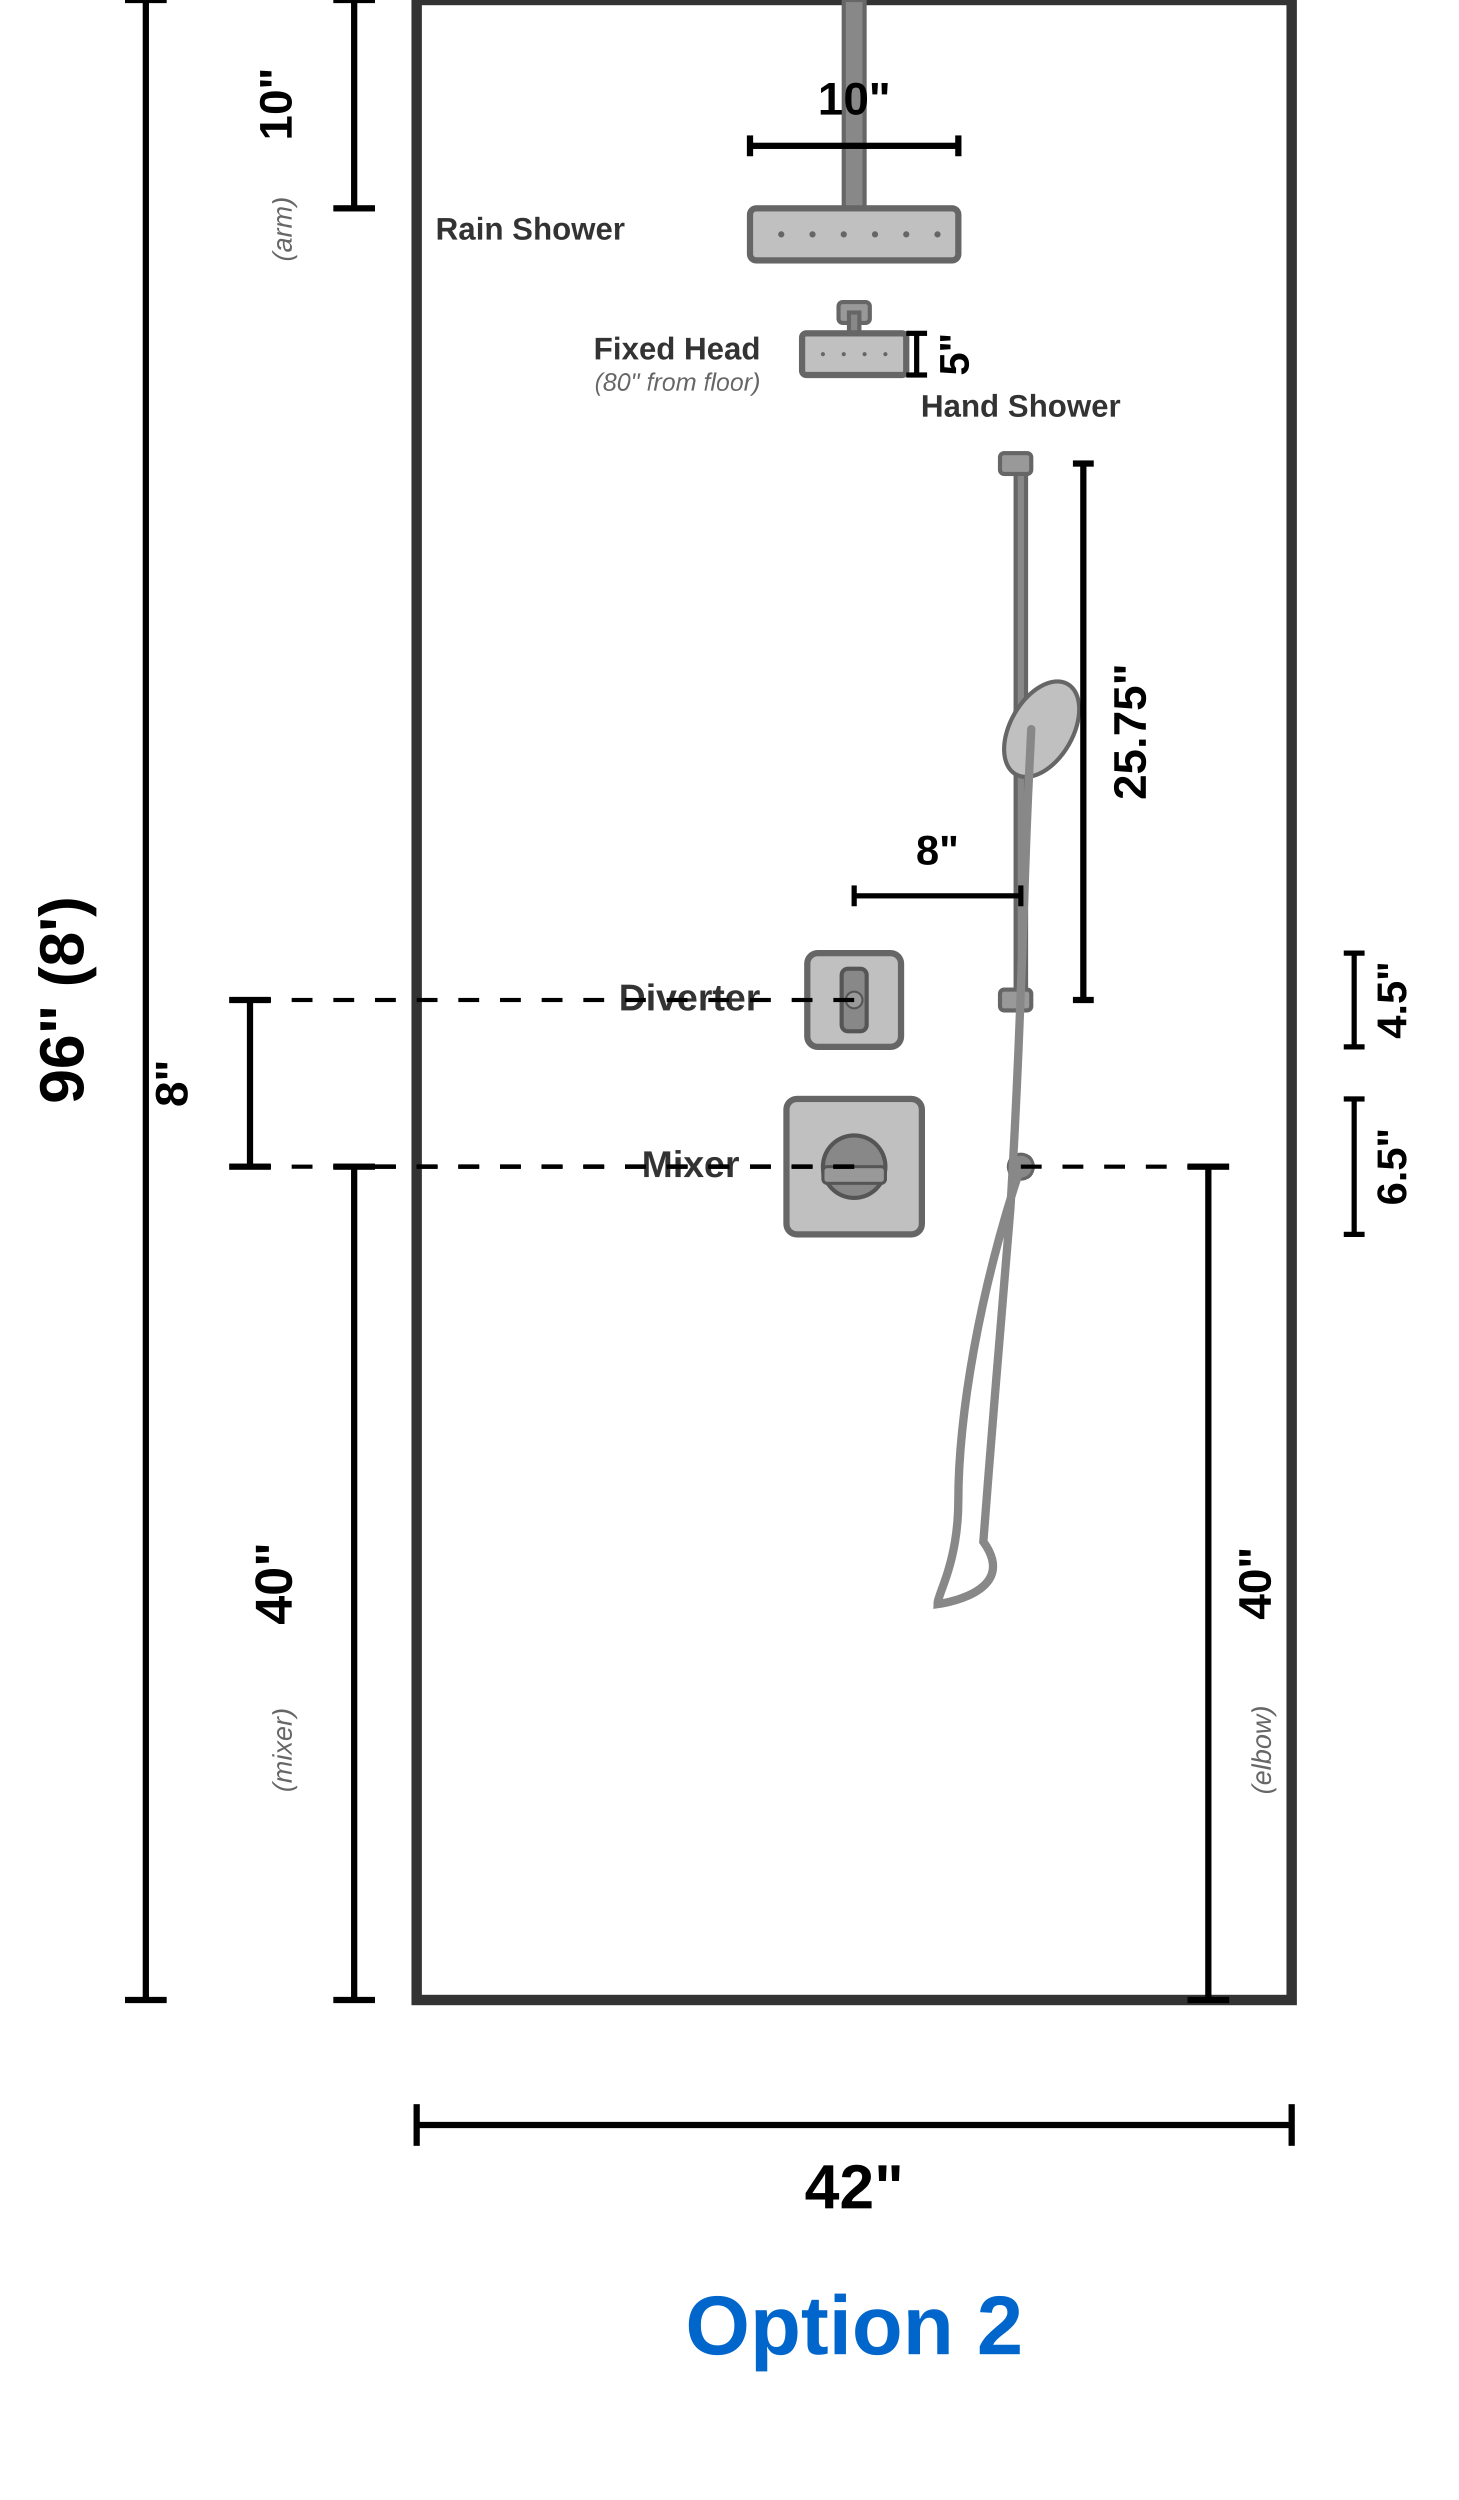
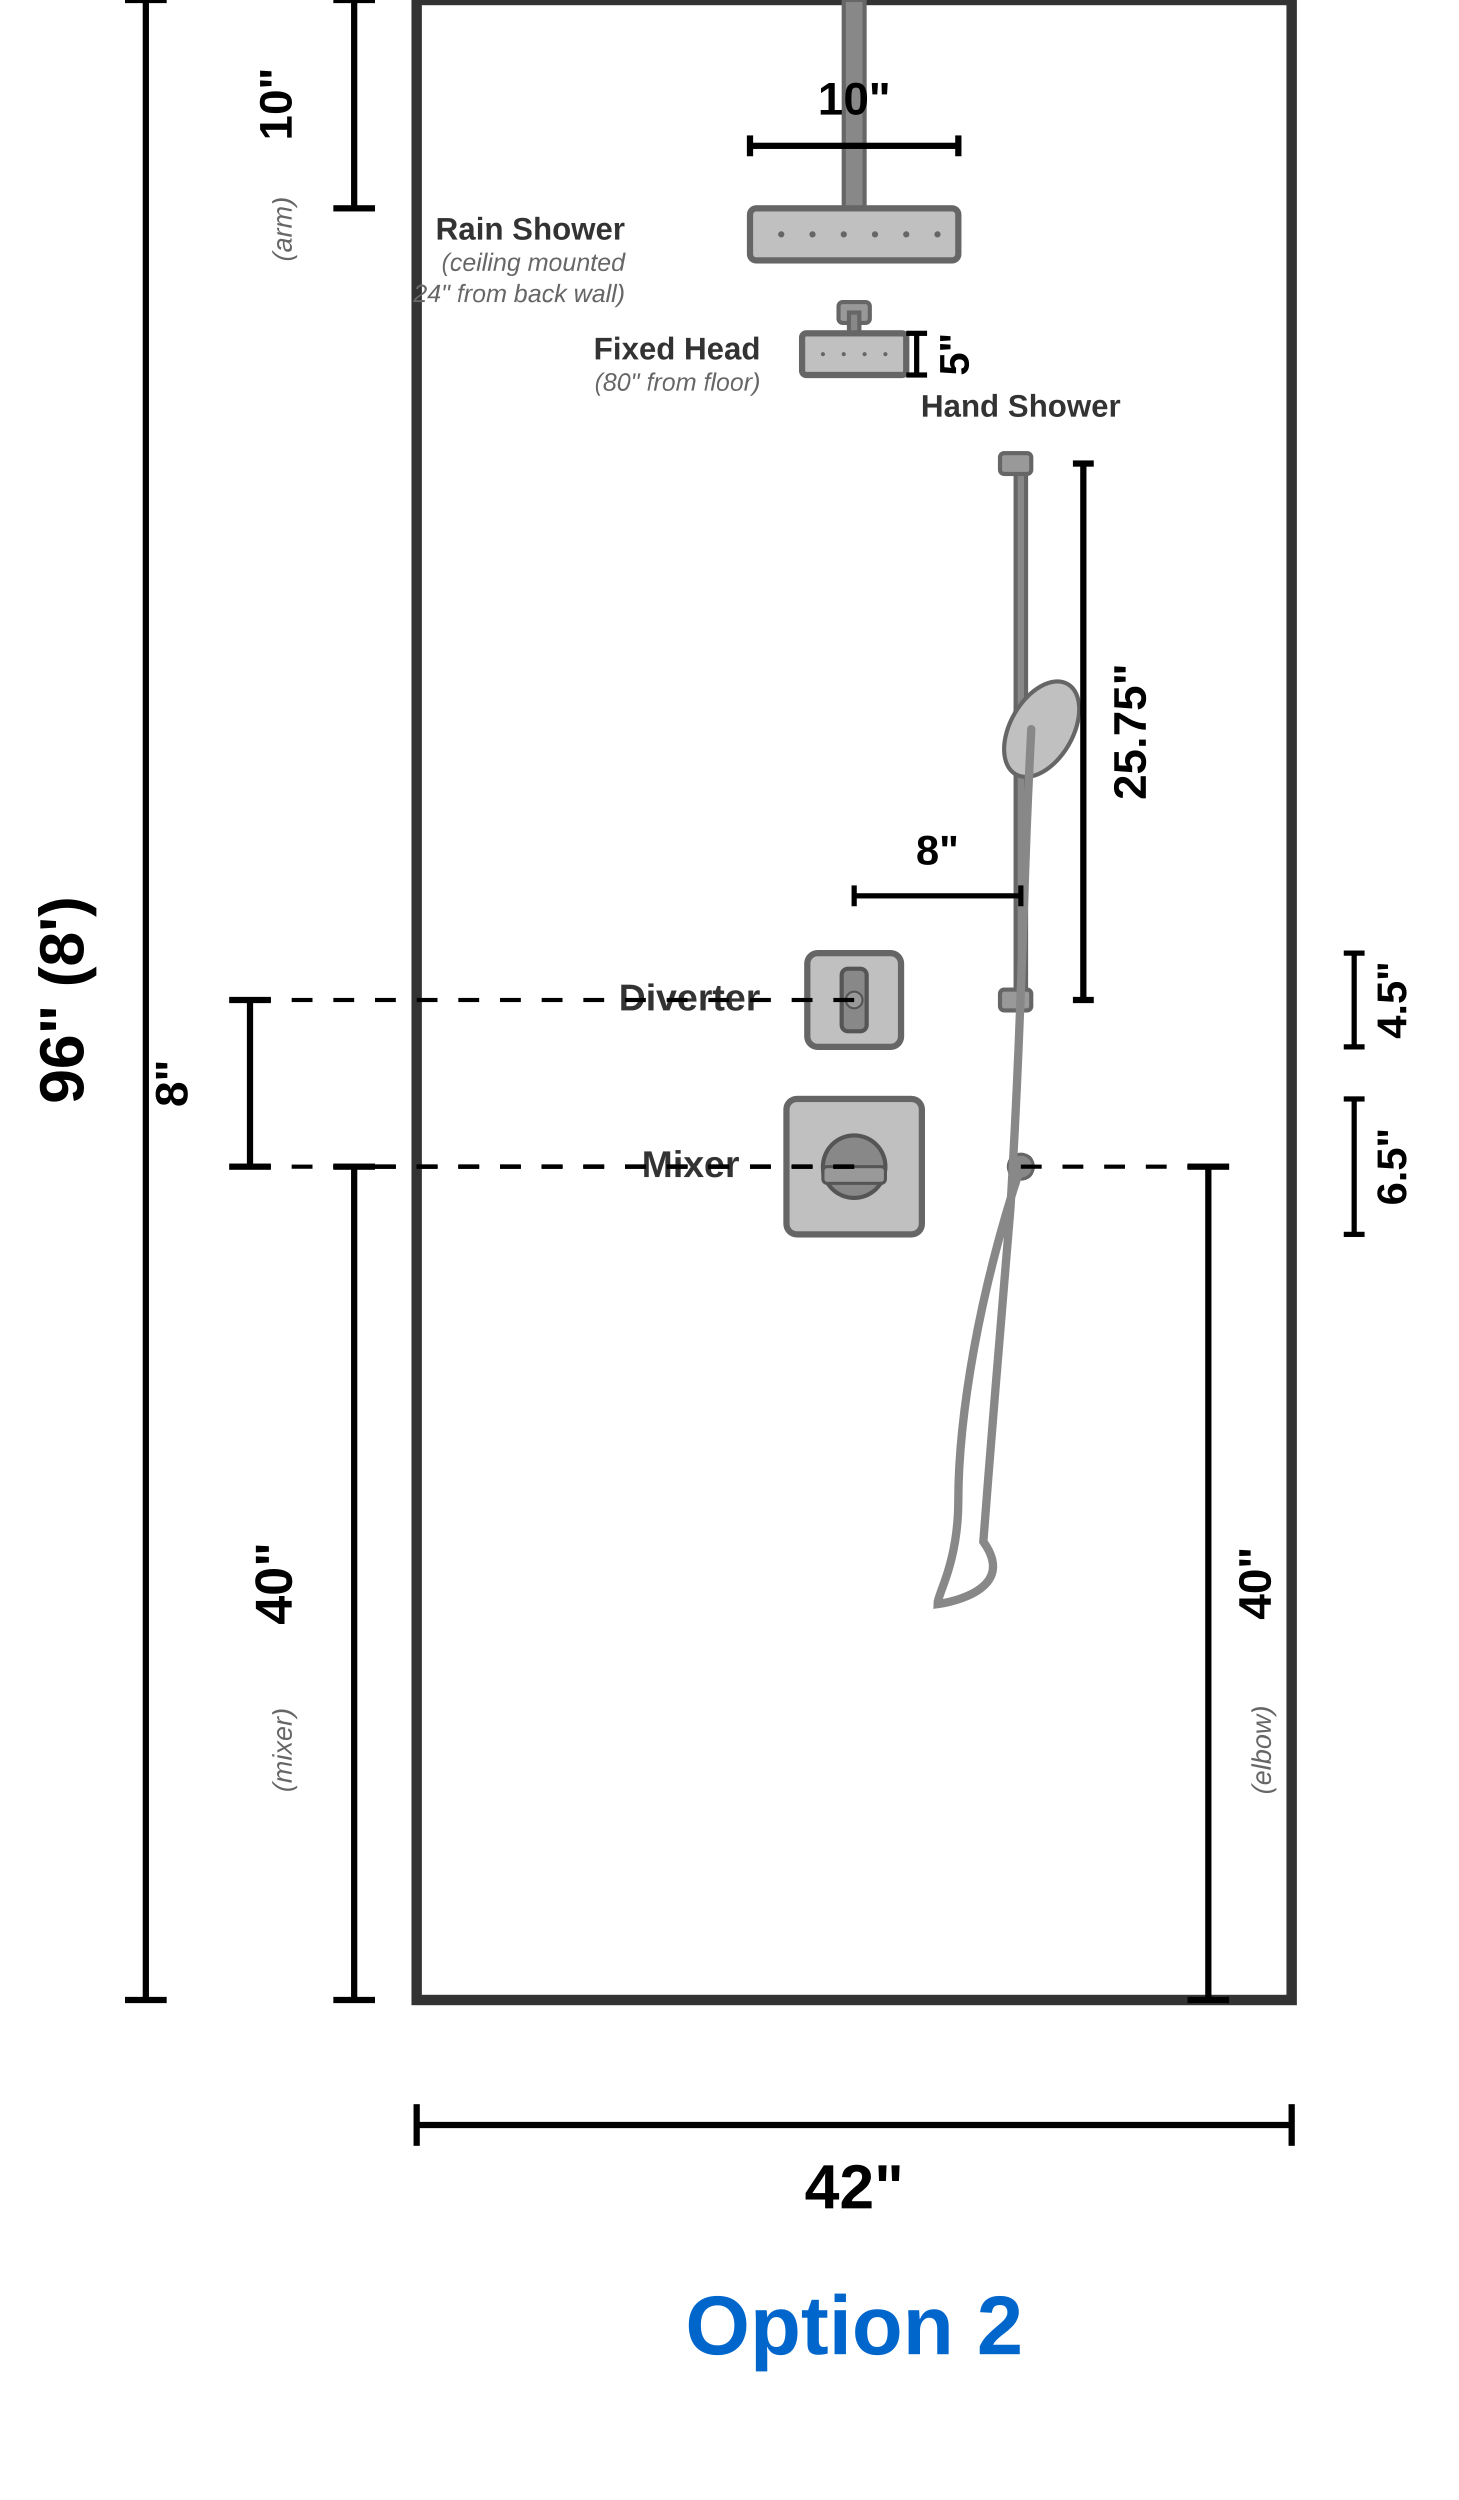
<svg xmlns="http://www.w3.org/2000/svg" viewBox="-20 0 70 120" style="border: 1px solid #ccc; background: white;">
  <rect x="0" y="0" width="42" height="96" fill="none" stroke="#333" stroke-width="0.5" />
  <rect x="17.75" y="52.75" width="6.5" height="6.5" fill="#c0c0c0" stroke="#666" stroke-width="0.3" rx="0.5" />
  <circle cx="21" cy="56" r="1.5" fill="#888" stroke="#555" stroke-width="0.2" />
  <rect x="19.5" y="56" width="3" height="0.8" fill="#999" stroke="#555" stroke-width="0.15" rx="0.2" />
  <text x="15.5" y="56.5" font-family="Arial, sans-serif" font-size="1.8" text-anchor="end" fill="#333" font-weight="bold">Mixer</text>
  <rect x="18.75" y="45.75" width="4.5" height="4.5" fill="#c0c0c0" stroke="#666" stroke-width="0.3" rx="0.5" />
  <rect x="20.4" y="46.5" width="1.2" height="3" fill="#888" stroke="#555" stroke-width="0.2" rx="0.3" />
  <circle cx="21" cy="48" r="0.4" fill="#999" stroke="#555" stroke-width="0.1" />
  <text x="16.5" y="48.5" font-family="Arial, sans-serif" font-size="1.8" text-anchor="end" fill="#333" font-weight="bold">Diverter</text>
  <rect x="28.75" y="22.25" width="0.5" height="25.75" fill="#888" stroke="#666" stroke-width="0.2" />
  <rect x="28" y="21.75" width="1.5" height="1" fill="#999" stroke="#666" stroke-width="0.2" rx="0.2" />
  <rect x="28" y="47.5" width="1.5" height="1" fill="#999" stroke="#666" stroke-width="0.2" rx="0.2" />
  <ellipse cx="30" cy="35" rx="1.5" ry="2.5" fill="#c0c0c0" stroke="#666" stroke-width="0.2" transform="rotate(30 30 35)" />
  <rect x="28.5" y="55.5" width="1" height="1" fill="#999" stroke="#666" stroke-width="0.2" rx="0.3" />
  <circle cx="29" cy="56" r="0.6" fill="#888" stroke="#666" stroke-width="0.15" />
  <path d="M 29 56 C 27 62 26 68 26 72 C 26 75 25 76.5 25 77 C 25 77 29 76.5 27.2 74 C 27.5 70 28 64 28.5 58 C 28.8 53 29 48 29.2 42 C 29.3 39 29.4 37 29.5 35" fill="none" stroke="#888" stroke-width="0.4" stroke-linecap="round" />
  <text x="29" y="20" font-family="Arial, sans-serif" font-size="1.5" text-anchor="middle" fill="#333" font-weight="bold">Hand Shower</text>
  <rect x="20.5" y="0" width="1" height="10" fill="#888" stroke="#666" stroke-width="0.2" />
  <rect x="16" y="10" width="10" height="2.5" fill="#c0c0c0" stroke="#666" stroke-width="0.3" rx="0.3" />
  <circle cx="17.5" cy="11.25" r="0.15" fill="#666" />
  <circle cx="19" cy="11.25" r="0.15" fill="#666" />
  <circle cx="20.5" cy="11.25" r="0.15" fill="#666" />
  <circle cx="22" cy="11.25" r="0.15" fill="#666" />
  <circle cx="23.5" cy="11.25" r="0.15" fill="#666" />
  <circle cx="25" cy="11.25" r="0.15" fill="#666" />
  <text x="10" y="11.5" font-family="Arial, sans-serif" font-size="1.5" text-anchor="end" fill="#333" font-weight="bold">Rain Shower</text>
+   <text x="10" y="13" font-family="Arial, sans-serif" font-size="1.2" text-anchor="end" fill="#666" font-style="italic">(ceiling mounted</text>
+   <text x="10" y="14.5" font-family="Arial, sans-serif" font-size="1.2" text-anchor="end" fill="#666" font-style="italic">24" from back wall)</text>
  <rect x="20.25" y="14.5" width="1.5" height="1" fill="#999" stroke="#666" stroke-width="0.2" rx="0.2" />
  <rect x="20.75" y="15" width="0.5" height="2" fill="#888" stroke="#666" stroke-width="0.2" />
  <rect x="18.5" y="16" width="5" height="2" fill="#c0c0c0" stroke="#666" stroke-width="0.3" rx="0.2" />
  <circle cx="19.5" cy="17" r="0.1" fill="#666" />
  <circle cx="20.5" cy="17" r="0.1" fill="#666" />
  <circle cx="21.5" cy="17" r="0.1" fill="#666" />
  <circle cx="22.5" cy="17" r="0.1" fill="#666" />
  <text x="16.5" y="17.25" font-family="Arial, sans-serif" font-size="1.5" text-anchor="end" fill="#333" font-weight="bold">Fixed Head</text>
  <text x="16.5" y="18.75" font-family="Arial, sans-serif" font-size="1.2" text-anchor="end" fill="#666" font-style="italic">(80" from floor)</text>
  <line x1="0" y1="102" x2="42" y2="102" stroke="#000" stroke-width="0.3" />
  <line x1="0" y1="101" x2="0" y2="103" stroke="#000" stroke-width="0.3" />
  <line x1="42" y1="101" x2="42" y2="103" stroke="#000" stroke-width="0.3" />
  <text x="21" y="106" font-family="Arial, sans-serif" font-size="3" text-anchor="middle" fill="#000" font-weight="bold">42"</text>
  <text x="21" y="113" font-family="Arial, sans-serif" font-size="4" text-anchor="middle" fill="#0066cc" font-weight="bold">Option 2</text>
  <line x1="-13" y1="0" x2="-13" y2="96" stroke="#000" stroke-width="0.3" />
  <line x1="-12" y1="0" x2="-14" y2="0" stroke="#000" stroke-width="0.3" />
  <line x1="-12" y1="96" x2="-14" y2="96" stroke="#000" stroke-width="0.3" />
  <text x="-16" y="48" font-family="Arial, sans-serif" font-size="3" text-anchor="middle" fill="#000" font-weight="bold" transform="rotate(-90 -16 48)">96" (8')</text>
  <line x1="-3" y1="56" x2="-3" y2="96" stroke="#000" stroke-width="0.3" />
  <line x1="-2" y1="56" x2="-4" y2="56" stroke="#000" stroke-width="0.3" />
  <line x1="-2" y1="96" x2="-4" y2="96" stroke="#000" stroke-width="0.3" />
  <line x1="21" y1="56" x2="-3" y2="56" stroke="#000" stroke-width="0.2" stroke-dasharray="1,1" />
  <text x="-6" y="76" font-family="Arial, sans-serif" font-size="2.5" text-anchor="middle" fill="#000" font-weight="bold" transform="rotate(-90 -6 76)">40"</text>
  <text x="-6" y="84" font-family="Arial, sans-serif" font-size="1.3" text-anchor="middle" fill="#666" font-style="italic" transform="rotate(-90 -6 84)">(mixer)</text>
  <line x1="-8" y1="48" x2="-8" y2="56" stroke="#000" stroke-width="0.3" />
  <line x1="-7" y1="48" x2="-9" y2="48" stroke="#000" stroke-width="0.3" />
  <line x1="-7" y1="56" x2="-9" y2="56" stroke="#000" stroke-width="0.3" />
  <line x1="21" y1="48" x2="-8" y2="48" stroke="#000" stroke-width="0.2" stroke-dasharray="1,1" />
  <line x1="21" y1="56" x2="-8" y2="56" stroke="#000" stroke-width="0.2" stroke-dasharray="1,1" />
  <text x="-11" y="52" font-family="Arial, sans-serif" font-size="2.2" text-anchor="middle" fill="#000" font-weight="bold" transform="rotate(-90 -11 52)">8"</text>
  <line x1="45" y1="52.75" x2="45" y2="59.25" stroke="#000" stroke-width="0.25" />
  <line x1="44.5" y1="52.75" x2="45.5" y2="52.75" stroke="#000" stroke-width="0.25" />
  <line x1="44.5" y1="59.25" x2="45.5" y2="59.25" stroke="#000" stroke-width="0.25" />
  <text x="47.5" y="56" font-family="Arial, sans-serif" font-size="2" text-anchor="middle" fill="#000" font-weight="bold" transform="rotate(-90 47.5 56)">6.5"</text>
  <line x1="45" y1="45.75" x2="45" y2="50.25" stroke="#000" stroke-width="0.25" />
  <line x1="44.5" y1="45.75" x2="45.5" y2="45.75" stroke="#000" stroke-width="0.25" />
  <line x1="44.5" y1="50.25" x2="45.5" y2="50.25" stroke="#000" stroke-width="0.25" />
  <text x="47.5" y="48" font-family="Arial, sans-serif" font-size="2" text-anchor="middle" fill="#000" font-weight="bold" transform="rotate(-90 47.5 48)">4.5"</text>
  <line x1="32" y1="22.25" x2="32" y2="48" stroke="#000" stroke-width="0.3" />
  <line x1="31.5" y1="22.25" x2="32.5" y2="22.25" stroke="#000" stroke-width="0.3" />
  <line x1="31.5" y1="48" x2="32.5" y2="48" stroke="#000" stroke-width="0.3" />
  <text x="35" y="35.125" font-family="Arial, sans-serif" font-size="2.2" text-anchor="middle" fill="#000" font-weight="bold" transform="rotate(-90 35 35.125)">25.75"</text>
  <line x1="21" y1="43" x2="29" y2="43" stroke="#000" stroke-width="0.25" />
  <line x1="21" y1="42.5" x2="21" y2="43.5" stroke="#000" stroke-width="0.25" />
  <line x1="29" y1="42.5" x2="29" y2="43.5" stroke="#000" stroke-width="0.25" />
  <text x="25" y="41.5" font-family="Arial, sans-serif" font-size="2" text-anchor="middle" fill="#000" font-weight="bold">8"</text>
  <line x1="-3" y1="0" x2="-3" y2="10" stroke="#000" stroke-width="0.3" />
  <line x1="-2" y1="0" x2="-4" y2="0" stroke="#000" stroke-width="0.3" />
  <line x1="-2" y1="10" x2="-4" y2="10" stroke="#000" stroke-width="0.3" />
  <text x="-6" y="5" font-family="Arial, sans-serif" font-size="2.2" text-anchor="middle" fill="#000" font-weight="bold" transform="rotate(-90 -6 5)">10"</text>
  <text x="-6" y="11" font-family="Arial, sans-serif" font-size="1.3" text-anchor="middle" fill="#666" font-style="italic" transform="rotate(-90 -6 11)">(arm)</text>
  <line x1="16" y1="7" x2="26" y2="7" stroke="#000" stroke-width="0.3" />
  <line x1="16" y1="6.5" x2="16" y2="7.5" stroke="#000" stroke-width="0.3" />
  <line x1="26" y1="6.5" x2="26" y2="7.5" stroke="#000" stroke-width="0.3" />
  <text x="21" y="5.5" font-family="Arial, sans-serif" font-size="2.2" text-anchor="middle" fill="#000" font-weight="bold">10"</text>
  <line x1="24" y1="16" x2="24" y2="18" stroke="#000" stroke-width="0.25" />
  <line x1="23.5" y1="16" x2="24.5" y2="16" stroke="#000" stroke-width="0.25" />
  <line x1="23.5" y1="18" x2="24.5" y2="18" stroke="#000" stroke-width="0.25" />
  <text x="26.5" y="17" font-family="Arial, sans-serif" font-size="2" text-anchor="middle" fill="#000" font-weight="bold" transform="rotate(-90 26.5 17)">5"</text>
  <line x1="38" y1="56" x2="38" y2="96" stroke="#000" stroke-width="0.3" />
  <line x1="37" y1="56" x2="39" y2="56" stroke="#000" stroke-width="0.3" />
  <line x1="37" y1="96" x2="39" y2="96" stroke="#000" stroke-width="0.3" />
  <line x1="29" y1="56" x2="38" y2="56" stroke="#000" stroke-width="0.2" stroke-dasharray="1,1" />
  <text x="41" y="76" font-family="Arial, sans-serif" font-size="2.2" text-anchor="middle" fill="#000" font-weight="bold" transform="rotate(-90 41 76)">40"</text>
  <text x="41" y="84" font-family="Arial, sans-serif" font-size="1.3" text-anchor="middle" fill="#666" font-style="italic" transform="rotate(-90 41 84)">(elbow)</text>
</svg>
